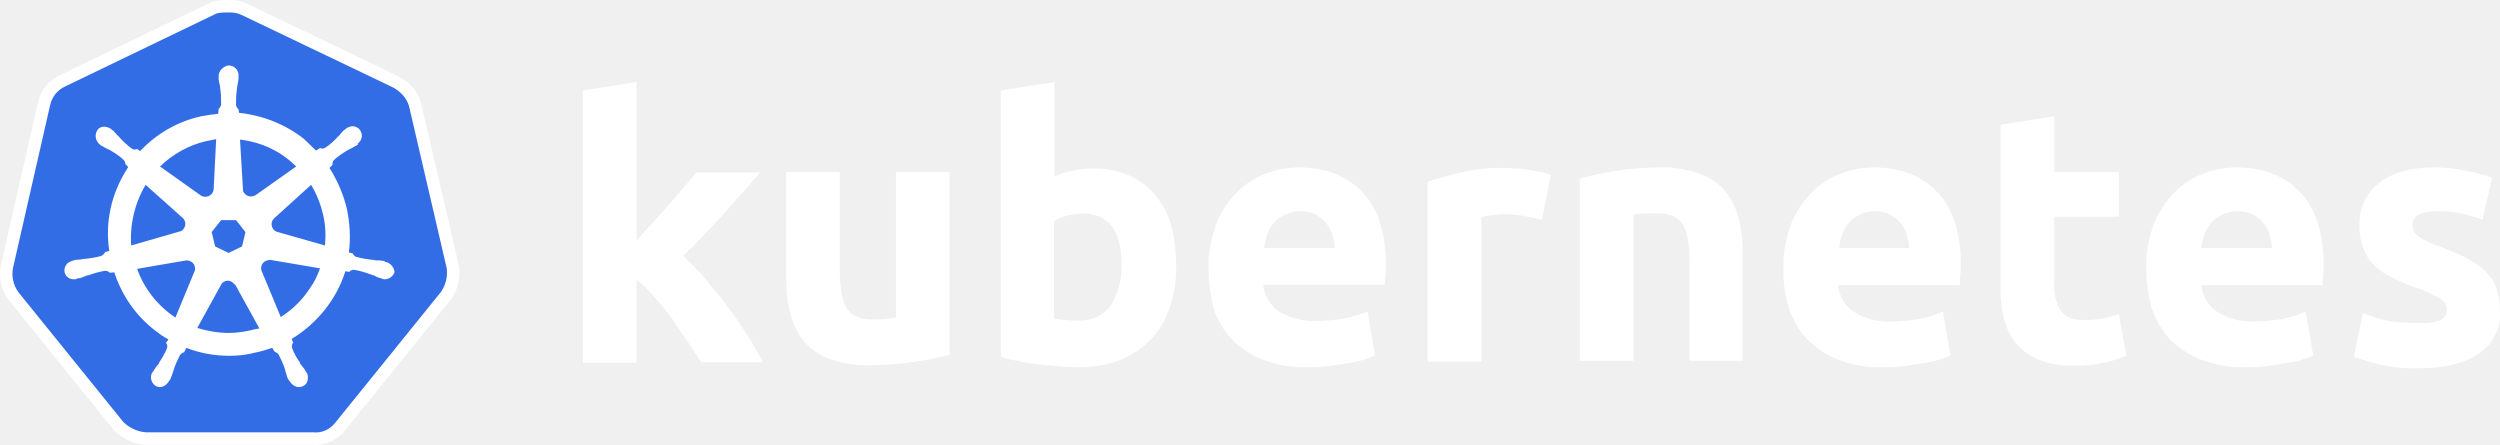
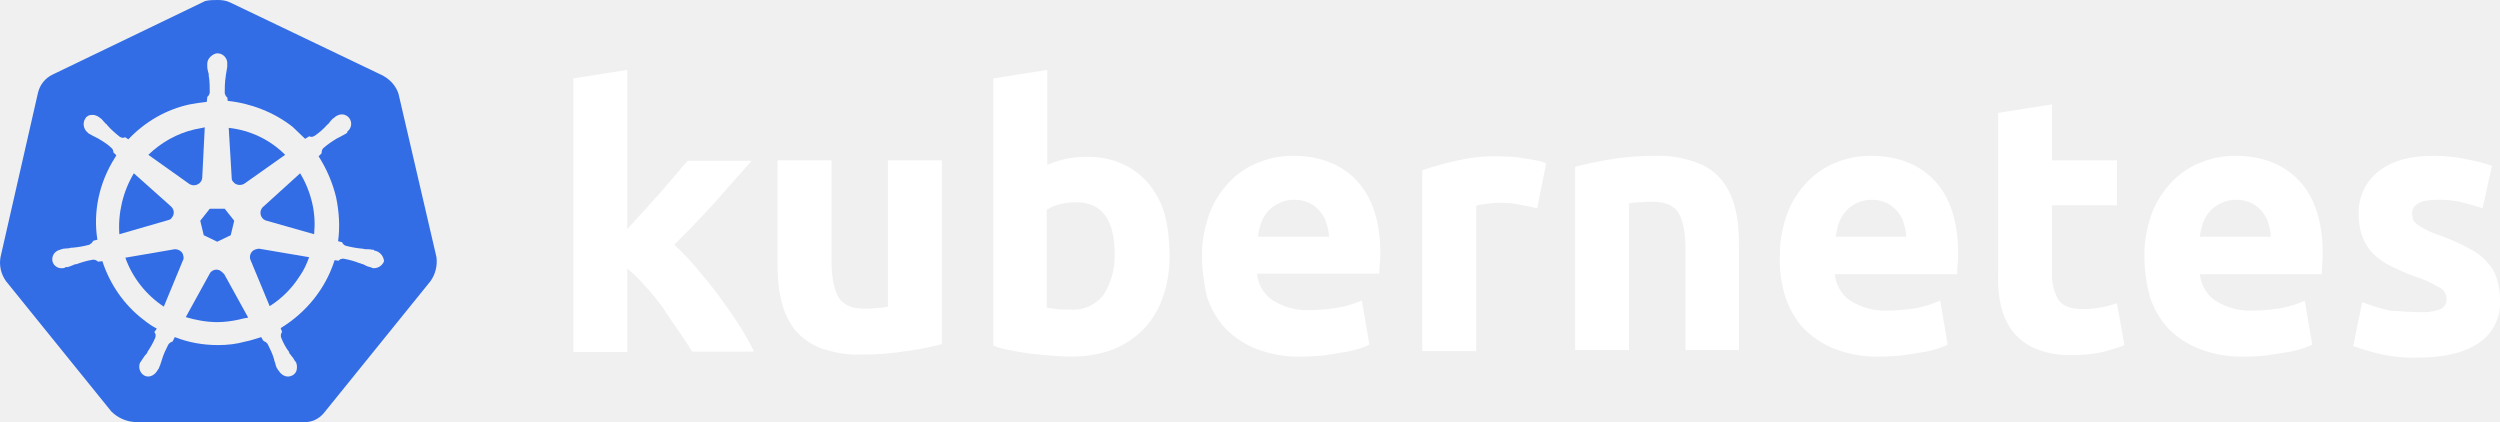
- <svg xmlns="http://www.w3.org/2000/svg" version="1.1" id="Layer_1" x="0px" y="0px" viewBox="0 0 503.1 89.5" style="enable-background:new 0 0 503.1 89.5;" xml:space="preserve">
+ <svg xmlns="http://www.w3.org/2000/svg" version="1.1" id="Layer_1" x="0px" y="0px" viewBox="0 0 500.6 84.5" style="enable-background:new 0 0 500.6 84.5;" xml:space="preserve">
  <style type="text/css">
- 	.st0{fill:#FFFFFF;stroke:#FFFFFF;stroke-width:5;stroke-miterlimit:10;}
- 	.st1{fill:#326DE6;}
- 	.st2{fill:#FFFFFF;}
+ 	.st0{fill:#326DE6;}
+ 	.st1{fill:#FFFFFF;}
</style>
-   <g id="Layer_2">
+   <g id="Layer_2_00000102514858993588710310000000235702368857650080_">
    <g id="Layer_1-2">
-       <path class="st0" d="M82.3,21.3c-0.5-1.6-1.7-2.9-3.2-3.7L48.6,3c-0.8-0.4-1.7-0.5-2.5-0.5c-0.8,0-1.7,0-2.5,0.2L13.1,17.4    c-1.5,0.7-2.6,2-3,3.7L2.6,54c-0.3,1.7,0.1,3.4,1.1,4.8l21.1,26.1c1.2,1.2,2.9,2,4.6,2.1H63c1.8,0.2,3.5-0.6,4.6-2.1l21.1-26.1    c1-1.4,1.4-3.1,1.2-4.8L82.3,21.3z" />
-       <path class="st1" d="M82.3,21.3c-0.5-1.6-1.7-2.9-3.2-3.7L48.6,3c-0.8-0.4-1.7-0.5-2.5-0.5c-0.8,0-1.7,0-2.5,0.2L13.1,17.4    c-1.5,0.7-2.6,2-3,3.7L2.6,54c-0.3,1.7,0.1,3.4,1.1,4.8l21.1,26.1c1.2,1.2,2.9,2,4.6,2.1H63c1.8,0.2,3.5-0.6,4.6-2.1l21.1-26.1    c1-1.4,1.4-3.1,1.2-4.8L82.3,21.3z" />
-       <path class="st2" d="M77.6,52.7L77.6,52.7c-0.1,0-0.2,0-0.2-0.1s-0.2-0.1-0.4-0.1c-0.4-0.1-0.8-0.1-1.2-0.1c-0.2,0-0.4,0-0.6-0.1    h-0.1c-1.1-0.1-2.3-0.3-3.4-0.6c-0.3-0.1-0.6-0.4-0.7-0.7C71.1,51,71,51,71,51l0,0l-0.8-0.2c0.4-2.9,0.2-5.9-0.4-8.8    c-0.7-2.9-1.9-5.7-3.5-8.2l0.6-0.6l0,0v-0.1c0-0.3,0.1-0.7,0.3-0.9c0.9-0.8,1.8-1.4,2.8-2l0,0c0.2-0.1,0.4-0.2,0.6-0.3    c0.4-0.2,0.7-0.4,1.1-0.6c0.1-0.1,0.2-0.1,0.3-0.2S72,29,72,28.9l0,0c0.9-0.7,1.1-1.9,0.4-2.8c-0.3-0.4-0.9-0.7-1.4-0.7    c-0.5,0-1,0.2-1.4,0.5l0,0l-0.1,0.1c-0.1,0.1-0.2,0.2-0.3,0.2c-0.3,0.3-0.6,0.6-0.8,0.9c-0.1,0.2-0.3,0.3-0.4,0.4l0,0    c-0.7,0.8-1.6,1.6-2.5,2.2c-0.2,0.1-0.4,0.2-0.6,0.2c-0.1,0-0.3,0-0.4-0.1h-0.1l-0.8,0.5c-0.8-0.8-1.7-1.6-2.5-2.4    c-3.7-2.9-8.3-4.7-13-5.2l-0.1-0.8l0,0L48,22c-0.3-0.2-0.4-0.5-0.5-0.8c0-1.1,0-2.2,0.2-3.4v-0.1c0-0.2,0.1-0.4,0.1-0.6    c0.1-0.4,0.1-0.8,0.2-1.2v-0.6l0,0c0.1-1-0.7-2-1.7-2.1c-0.6-0.1-1.2,0.2-1.7,0.7c-0.4,0.4-0.6,0.9-0.6,1.4l0,0v0.5    c0,0.4,0.1,0.8,0.2,1.2c0.1,0.2,0.1,0.4,0.1,0.6v0.1c0.2,1.1,0.2,2.2,0.2,3.4c-0.1,0.3-0.2,0.6-0.5,0.8L44,22.1l0,0l-0.1,0.8    c-1.1,0.1-2.2,0.3-3.4,0.5c-4.7,1-9,3.5-12.3,7L27.6,30h-0.1c-0.1,0-0.2,0.1-0.4,0.1c-0.2,0-0.4-0.1-0.6-0.2    c-0.9-0.7-1.8-1.5-2.5-2.3l0,0c-0.1-0.2-0.3-0.3-0.4-0.4c-0.3-0.3-0.5-0.6-0.8-0.9c-0.1-0.1-0.2-0.1-0.3-0.2s-0.1-0.1-0.1-0.1l0,0    c-0.4-0.3-0.9-0.5-1.4-0.5c-0.6,0-1.1,0.2-1.4,0.7c-0.6,0.9-0.4,2.1,0.4,2.8l0,0c0.1,0,0.1,0.1,0.1,0.1s0.2,0.2,0.3,0.2    c0.3,0.2,0.7,0.4,1.1,0.6c0.2,0.1,0.4,0.2,0.6,0.3l0,0c1,0.6,2,1.2,2.8,2c0.2,0.2,0.4,0.6,0.3,0.9V33l0,0l0.6,0.6    c-0.1,0.2-0.2,0.3-0.3,0.5C22.4,39,21.1,44.8,22,50.5l-0.8,0.2l0,0c0,0.1-0.1,0.1-0.1,0.1c-0.1,0.3-0.4,0.5-0.7,0.7    c-1.1,0.3-2.2,0.5-3.4,0.6H17c-0.2,0-0.4,0-0.6,0.1c-0.4,0-0.8,0.1-1.2,0.1c-0.1,0-0.2,0.1-0.4,0.1c-0.1,0-0.1,0-0.2,0.1l0,0    c-1.1,0.2-1.8,1.2-1.6,2.3c0,0,0,0,0,0c0.2,0.9,1.1,1.5,2,1.4c0.2,0,0.3,0,0.5-0.1l0,0c0.1,0,0.1,0,0.1-0.1S15.9,56,16,56    c0.4-0.1,0.8-0.3,1.1-0.4c0.2-0.1,0.4-0.2,0.6-0.2h0.1c1.1-0.4,2.1-0.7,3.3-0.9h0.1c0.3,0,0.6,0.1,0.8,0.3c0.1,0,0.1,0.1,0.1,0.1    l0,0l0.9-0.1c1.5,4.6,4.3,8.7,8.2,11.7c0.9,0.7,1.7,1.3,2.7,1.8L33.4,69l0,0c0,0.1,0.1,0.1,0.1,0.1c0.2,0.3,0.2,0.7,0.1,1    c-0.4,1-1,2-1.6,2.9v0.1c-0.1,0.2-0.2,0.3-0.4,0.5s-0.4,0.6-0.7,1c-0.1,0.1-0.1,0.2-0.2,0.3c0,0,0,0.1-0.1,0.1l0,0    c-0.5,1-0.1,2.2,0.8,2.7c0.2,0.1,0.5,0.2,0.7,0.2c0.8,0,1.5-0.5,1.9-1.2l0,0c0,0,0-0.1,0.1-0.1c0-0.1,0.1-0.2,0.2-0.3    c0.1-0.4,0.3-0.7,0.4-1.1l0.2-0.6l0,0c0.3-1.1,0.8-2.1,1.3-3.1c0.2-0.3,0.5-0.5,0.8-0.6c0.1,0,0.1,0,0.1-0.1l0,0l0.4-0.8    c2.8,1.1,5.7,1.6,8.7,1.6c1.8,0,3.6-0.2,5.4-0.7c1.1-0.2,2.2-0.6,3.2-0.9l0.4,0.7l0,0c0.1,0,0.1,0,0.1,0.1    c0.3,0.1,0.6,0.3,0.8,0.6c0.5,1,1,2,1.3,3.1v0.1l0.2,0.6c0.1,0.4,0.2,0.8,0.4,1.1c0.1,0.1,0.1,0.2,0.2,0.3c0,0,0,0.1,0.1,0.1l0,0    c0.4,0.7,1.1,1.2,1.9,1.2c0.3,0,0.5-0.1,0.8-0.2c0.4-0.2,0.8-0.6,0.9-1.1c0.1-0.5,0.1-1-0.1-1.5l0,0c0-0.1-0.1-0.1-0.1-0.1    c0-0.1-0.1-0.2-0.2-0.3c-0.2-0.4-0.4-0.7-0.7-1c-0.1-0.2-0.2-0.3-0.4-0.5V73c-0.7-0.9-1.2-1.9-1.6-2.9c-0.1-0.3-0.1-0.7,0.1-1    c0-0.1,0.1-0.1,0.1-0.1l0,0l-0.3-0.8c5.1-3.1,9-7.9,10.8-13.6l0.8,0.1l0,0c0.1,0,0.1-0.1,0.1-0.1c0.2-0.2,0.5-0.3,0.8-0.3h0.1    c1.1,0.2,2.2,0.5,3.2,0.9h0.1c0.2,0.1,0.4,0.2,0.6,0.2c0.4,0.2,0.7,0.4,1.1,0.5c0.1,0,0.2,0.1,0.4,0.1c0.1,0,0.1,0,0.2,0.1l0,0    c0.2,0.1,0.3,0.1,0.5,0.1c0.9,0,1.7-0.6,2-1.4C79.3,53.7,78.5,52.9,77.6,52.7z M48.7,49.6L46,50.9l-2.7-1.3l-0.7-2.9l1.9-2.4h3    l1.9,2.4L48.7,49.6z M65,43.1c0.5,2.1,0.6,4.2,0.4,6.3l-9.5-2.7l0,0c-0.9-0.2-1.4-1.1-1.2-2c0.1-0.3,0.2-0.5,0.4-0.7l7.5-6.8    C63.7,39,64.5,41,65,43.1z M59.6,33.5l-8.2,5.8c-0.7,0.4-1.7,0.3-2.2-0.4c-0.2-0.2-0.3-0.4-0.3-0.7l-0.6-10.1    C52.7,28.6,56.6,30.5,59.6,33.5L59.6,33.5z M41.5,28.4l2-0.4L43,38l0,0c0,0.9-0.8,1.6-1.7,1.6c-0.3,0-0.5-0.1-0.8-0.2l-8.3-5.9    C34.8,31,38,29.2,41.5,28.4z M29.3,37.2l7.4,6.6l0,0c0.7,0.6,0.8,1.6,0.2,2.3c-0.2,0.3-0.4,0.4-0.8,0.5l-9.7,2.8    C26.1,45.2,27.1,40.9,29.3,37.2z M27.6,54.1l9.9-1.7c0.8,0,1.6,0.5,1.7,1.3c0.1,0.3,0.1,0.7-0.1,1l0,0l-3.8,9.2    C31.8,61.6,29,58.1,27.6,54.1z M50.3,66.5C48.9,66.8,47.5,67,46,67c-2.1,0-4.3-0.4-6.3-1l4.9-8.9c0.5-0.6,1.3-0.8,2-0.4    c0.3,0.2,0.5,0.4,0.8,0.7l0,0l4.8,8.7C51.6,66.2,51,66.3,50.3,66.5z M62.5,57.8c-1.5,2.4-3.6,4.5-6,6l-3.9-9.4    c-0.2-0.8,0.2-1.6,0.9-1.9c0.3-0.1,0.6-0.2,0.9-0.2l10,1.7C63.9,55.4,63.3,56.7,62.5,57.8z" />
+       <g>
+         <path class="st0" d="M35,49.9l-9.9,1.7c1.4,4,4.2,7.5,7.7,9.8l3.8-9.2c0.2-0.3,0.2-0.7,0.1-1C36.6,50.4,35.8,49.9,35,49.9z" />
+         <path class="st0" d="M38.8,37.1c0.9,0,1.7-0.7,1.7-1.6l0.5-10l-2,0.4c-3.5,0.8-6.7,2.6-9.3,5.1l8.3,5.9     C38.3,37,38.5,37.1,38.8,37.1z" />
+         <path class="st0" d="M34.4,43.6c0.6-0.7,0.5-1.7-0.2-2.3l-7.4-6.6c-2.2,3.7-3.2,8-2.9,12.2l9.7-2.8C34,44,34.2,43.9,34.4,43.6z" />
+         <polygon class="st0" points="40.8,47.1 43.5,48.4 46.2,47.1 46.9,44.2 45,41.8 42,41.8 40.1,44.2    " />
+         <path class="st0" d="M46.7,36.4c0.5,0.7,1.5,0.8,2.2,0.4l8.2-5.8c-3-3-6.9-4.9-11.3-5.4l0.6,10.1C46.4,36,46.5,36.2,46.7,36.4z" />
+         <path class="st0" d="M60.1,34.7l-7.5,6.8c-0.2,0.2-0.3,0.4-0.4,0.7c-0.2,0.9,0.3,1.8,1.2,2l9.5,2.7c0.2-2.1,0.1-4.2-0.4-6.3     C62,38.5,61.2,36.5,60.1,34.7z" />
+         <path class="st0" d="M44.1,54.2c-0.7-0.4-1.5-0.2-2,0.4l-4.9,8.9c2,0.6,4.2,1,6.3,1c1.5,0,2.9-0.2,4.3-0.5     c0.7-0.2,1.3-0.3,1.9-0.4l-4.8-8.7C44.6,54.6,44.4,54.4,44.1,54.2z" />
+         <path class="st0" d="M51,50c-0.7,0.3-1.1,1.1-0.9,1.9l3.9,9.4c2.4-1.5,4.5-3.6,6-6c0.8-1.1,1.4-2.4,1.9-3.8l-10-1.7     C51.6,49.8,51.3,49.9,51,50z" />
+         <path class="st0" d="M87.4,51.5l-7.6-32.7c-0.5-1.6-1.7-2.9-3.2-3.7L46.1,0.5C45.3,0.1,44.4,0,43.6,0c-0.8,0-1.7,0-2.5,0.2     L10.6,14.9c-1.5,0.7-2.6,2-3,3.7L0.1,51.5c-0.3,1.7,0.1,3.4,1.1,4.8l21.1,26.1c1.2,1.2,2.9,2,4.6,2.1h33.6     c1.8,0.2,3.5-0.6,4.6-2.1l21.1-26.1C87.2,54.9,87.6,53.2,87.4,51.5z M74.9,53.7c-0.2,0-0.3,0-0.5-0.1c-0.1-0.1-0.1-0.1-0.2-0.1     c-0.2,0-0.3-0.1-0.4-0.1c-0.4-0.1-0.7-0.3-1.1-0.5c-0.2,0-0.4-0.1-0.6-0.2H72c-1-0.4-2.1-0.7-3.2-0.9h-0.1     c-0.3,0-0.6,0.1-0.8,0.3c0,0,0,0.1-0.1,0.1L67,52.1c-1.8,5.7-5.7,10.5-10.8,13.6l0.3,0.8c0,0-0.1,0-0.1,0.1     c-0.2,0.3-0.2,0.7-0.1,1c0.4,1,0.9,2,1.6,2.9v0.2c0.2,0.2,0.3,0.3,0.4,0.5c0.3,0.3,0.5,0.6,0.7,1c0.1,0.1,0.2,0.2,0.2,0.3     c0,0,0.1,0,0.1,0.1c0.2,0.5,0.2,1,0.1,1.5c-0.1,0.5-0.5,0.9-0.9,1.1c-0.3,0.1-0.5,0.2-0.8,0.2c-0.8,0-1.5-0.5-1.9-1.2     c-0.1,0-0.1-0.1-0.1-0.1c-0.1-0.1-0.1-0.2-0.2-0.3c-0.2-0.3-0.3-0.7-0.4-1.1l-0.2-0.6V72c-0.3-1.1-0.8-2.1-1.3-3.1     c-0.2-0.3-0.5-0.5-0.8-0.6c0-0.1,0-0.1-0.1-0.1l-0.4-0.7c-1,0.3-2.1,0.7-3.2,0.9c-1.8,0.5-3.6,0.7-5.4,0.7c-3,0-5.9-0.5-8.7-1.6     l-0.4,0.8c0,0.1,0,0.1-0.1,0.1c-0.3,0.1-0.6,0.3-0.8,0.6c-0.5,1-1,2-1.3,3.1l-0.2,0.6c-0.1,0.4-0.3,0.7-0.4,1.1     c-0.1,0.1-0.2,0.2-0.2,0.3c-0.1,0-0.1,0.1-0.1,0.1c-0.4,0.7-1.1,1.2-1.9,1.2c-0.2,0-0.5-0.1-0.7-0.2c-0.9-0.5-1.3-1.7-0.8-2.7     c0.1,0,0.1-0.1,0.1-0.1c0.1-0.1,0.1-0.2,0.2-0.3c0.3-0.4,0.5-0.8,0.7-1c0.2-0.2,0.3-0.3,0.4-0.5v-0.1c0.6-0.9,1.2-1.9,1.6-2.9     c0.1-0.3,0.1-0.7-0.1-1c0,0-0.1,0-0.1-0.1l0.5-0.7c-1-0.5-1.8-1.1-2.7-1.8c-3.9-3-6.7-7.1-8.2-11.7l-0.9,0.1c0,0,0-0.1-0.1-0.1     C19.3,52.1,19,52,18.7,52h-0.1c-1.2,0.2-2.2,0.5-3.3,0.9h-0.1c-0.2,0-0.4,0.1-0.6,0.2c-0.3,0.1-0.7,0.3-1.1,0.4     c-0.1,0-0.4-0.1-0.4,0s0,0.1-0.1,0.1c-0.2,0.1-0.3,0.1-0.5,0.1c-0.9,0.1-1.8-0.5-2-1.4c-0.2-1.1,0.5-2.1,1.6-2.3     c0.1-0.1,0.1-0.1,0.2-0.1c0.2,0,0.3-0.1,0.4-0.1c0.4,0,0.8-0.1,1.2-0.1c0.2-0.1,0.4-0.1,0.6-0.1c1.2-0.1,2.3-0.3,3.4-0.6     c0.3-0.2,0.6-0.4,0.7-0.7c0,0,0.1,0,0.1-0.1l0.8-0.2c-0.9-5.7,0.4-11.5,3.5-16.4c0.1-0.2,0.2-0.3,0.3-0.5l-0.6-0.6     c0,0,0,0.1,0,0.1v-0.1l0,0c0-0.3-0.1-0.6-0.3-0.8c-0.8-0.8-1.8-1.4-2.8-2c-0.2-0.1-0.4-0.2-0.6-0.3c-0.4-0.2-0.8-0.4-1.1-0.6     c-0.1,0-0.3-0.2-0.3-0.2s0-0.1-0.1-0.1c-0.8-0.7-1-1.9-0.4-2.8c0.3-0.5,0.8-0.7,1.4-0.7c0.5,0,1,0.2,1.4,0.5c0,0,0,0,0.1,0.1     c0.1,0.1,0.2,0.1,0.3,0.2c0.3,0.3,0.5,0.6,0.8,0.9c0.1,0.1,0.3,0.2,0.4,0.4c0.7,0.8,1.6,1.6,2.5,2.3c0.2,0.1,0.4,0.2,0.6,0.2     c0.2,0,0.3-0.1,0.4-0.1h0.1l0.6,0.4c3.3-3.5,7.6-6,12.3-7c1.2-0.2,2.3-0.4,3.4-0.5l0.1-0.8v-0.2c0.3-0.2,0.4-0.5,0.5-0.8     c0-1.2,0-2.3-0.2-3.4v-0.1c0-0.2,0-0.4-0.1-0.6c-0.1-0.4-0.2-0.8-0.2-1.2v-0.5c0-0.5,0.2-1,0.6-1.4c0.5-0.5,1.1-0.8,1.7-0.7     c1,0.1,1.8,1.1,1.7,2.1v0.6c-0.1,0.4-0.1,0.8-0.2,1.2c0,0.2-0.1,0.4-0.1,0.6v0.1C45,16.5,45,17.6,45,18.7     c0.1,0.3,0.2,0.6,0.5,0.8v-0.1l0.1,0.8c4.7,0.5,9.3,2.3,13,5.2c0.8,0.8,1.7,1.6,2.5,2.4l0.8-0.5H62c0.1,0.1,0.3,0.1,0.4,0.1     c0.2,0,0.4-0.1,0.6-0.2c0.9-0.6,1.8-1.4,2.5-2.2c0.1-0.1,0.3-0.2,0.4-0.4c0.2-0.3,0.5-0.6,0.8-0.9c0.1,0,0.2-0.1,0.3-0.2l0.1-0.1     c0.4-0.3,0.9-0.5,1.4-0.5s1.1,0.3,1.4,0.7c0.7,0.9,0.5,2.1-0.4,2.8c0,0.1,0.1,0.1,0,0.2c-0.1,0.1-0.2,0.1-0.3,0.2     c-0.4,0.2-0.7,0.4-1.1,0.6c-0.2,0.1-0.4,0.2-0.6,0.3c-1,0.6-1.9,1.2-2.8,2c-0.2,0.2-0.3,0.6-0.3,0.9v0.1l-0.6,0.6     c1.6,2.5,2.8,5.3,3.5,8.2c0.6,2.9,0.8,5.9,0.4,8.8l0.8,0.2c0.1,0.3,0.4,0.6,0.7,0.7c1.1,0.3,2.3,0.5,3.4,0.6h0.1     c0.2,0.1,0.4,0.1,0.6,0.1c0.4,0,0.8,0,1.2,0.1c0.2,0,0.4,0,0.4,0.1c0,0.1,0.1,0.1,0.2,0.1c0.9,0.2,1.7,1,1.8,2.1     C76.6,53.1,75.8,53.7,74.9,53.7z" />
+       </g>
      <g id="layer1">
        <g id="text4373">
-           <path id="path2985" class="st2" d="M128.1,48.4c1.1-1.2,2.1-2.4,3.3-3.6c1.1-1.3,2.2-2.5,3.3-3.7c1.1-1.3,2.1-2.4,3-3.5      s1.8-2.1,2.5-2.9H153c-2.6,2.9-5.1,5.8-7.5,8.5c-2.5,2.7-5.1,5.5-8,8.3c1.6,1.5,3.1,3,4.5,4.7c1.5,1.8,3,3.6,4.5,5.6      c1.4,1.9,2.8,3.9,4,5.8c1.2,1.9,2.2,3.7,3,5.3h-12.4c-0.8-1.3-1.7-2.6-2.7-4.1s-2.1-3-3.1-4.6c-1.1-1.5-2.3-3-3.6-4.4      c-1.1-1.3-2.3-2.5-3.6-3.5v16.7h-10.8V18.2l10.8-1.7L128.1,48.4" />
-           <path id="path2987" class="st2" d="M191.1,71.4c-2.3,0.6-4.7,1.1-7.1,1.4c-3,0.5-6.1,0.7-9.1,0.7c-2.8,0.1-5.5-0.4-8.1-1.3      c-2-0.8-3.7-2-5.1-3.6c-1.3-1.7-2.2-3.6-2.7-5.7c-0.6-2.3-0.8-4.8-0.8-7.2V34.6H169v19.9c0,3.5,0.5,6,1.4,7.5s2.6,2.3,5.1,2.3      c0.8,0,1.6,0,2.5-0.1s1.6-0.1,2.3-0.3V34.6h10.8L191.1,71.4" />
-           <path id="path2989" class="st2" d="M225.7,53.4c0-7-2.6-10.4-7.7-10.4c-1.1,0-2.2,0.1-3.3,0.4c-0.9,0.2-1.8,0.6-2.6,1.1v19.6      c0.5,0.1,1.2,0.2,2,0.3c0.8,0.1,1.7,0.1,2.7,0.1c2.6,0.2,5.1-0.9,6.7-3C225,59.1,225.8,56.3,225.7,53.4 M236.7,53.8      c0,2.8-0.4,5.6-1.4,8.3c-0.8,2.4-2.1,4.5-3.8,6.3c-1.8,1.8-3.9,3.2-6.2,4.1c-2.7,1-5.5,1.4-8.4,1.4c-1.3,0-2.7-0.1-4.1-0.2      c-1.4-0.1-2.8-0.3-4.2-0.4c-1.3-0.2-2.6-0.4-3.9-0.7c-1.3-0.2-2.4-0.5-3.3-0.9V18.2l10.8-1.7v19c1.2-0.5,2.5-0.9,3.8-1.2      c1.4-0.3,2.8-0.4,4.2-0.4c2.5,0,4.9,0.4,7.2,1.5c2,0.9,3.8,2.3,5.2,4c1.5,1.9,2.6,4,3.2,6.3C236.4,48.2,236.7,51,236.7,53.8" />
-           <path id="path2991" class="st2" d="M243.2,54c-0.1-3,0.5-6,1.5-8.8c0.9-2.4,2.3-4.5,4.1-6.4c1.7-1.7,3.6-3,5.8-3.8      c2.2-0.9,4.5-1.3,6.8-1.3c5.4,0,9.7,1.7,12.8,5c3.1,3.3,4.7,8.2,4.7,14.5c0,0.6,0,1.3-0.1,2.1s-0.1,1.4-0.1,2h-24.5      c0.2,2.1,1.3,4.1,3.1,5.3c2.2,1.4,4.8,2.1,7.4,2c1.9,0,3.9-0.2,5.8-0.5c1.6-0.3,3.2-0.8,4.7-1.4l1.5,8.8      c-0.7,0.4-1.5,0.6-2.3,0.9c-1.1,0.3-2.2,0.6-3.3,0.7c-1.2,0.2-2.4,0.4-3.8,0.6c-1.3,0.1-2.7,0.2-4.1,0.2c-3.1,0.1-6.1-0.4-9-1.5      c-2.4-0.9-4.5-2.3-6.3-4.1c-1.7-1.8-2.9-4-3.7-6.3C243.6,59.3,243.2,56.7,243.2,54 M268.6,49.9c0-0.9-0.2-1.8-0.5-2.7      c-0.2-0.9-0.7-1.6-1.2-2.3c-0.6-0.7-1.3-1.3-2.1-1.7c-1-0.5-2-0.7-3.1-0.7c-1.1,0-2.1,0.2-3.1,0.7c-0.8,0.4-1.6,0.9-2.2,1.6      c-0.6,0.7-1.1,1.5-1.4,2.4c-0.3,0.9-0.5,1.8-0.6,2.7L268.6,49.9" />
-           <path id="path2993" class="st2" d="M310.3,44.2c-1-0.2-2.1-0.5-3.4-0.7c-1.4-0.3-2.8-0.4-4.2-0.4c-0.8,0-1.6,0.1-2.5,0.2      c-0.7,0.1-1.4,0.2-2.1,0.4v29.1h-10.8V36.6c2.2-0.8,4.5-1.4,6.8-1.9c2.9-0.7,5.9-1,8.8-0.9c0.7,0,1.4,0.1,2.1,0.1      c0.8,0,1.6,0.1,2.5,0.3c0.8,0.1,1.6,0.2,2.5,0.4c0.7,0.1,1.4,0.3,2.1,0.6L310.3,44.2" />
-           <path id="path2995" class="st2" d="M317.9,35.9c2.3-0.6,4.7-1.1,7.1-1.5c3-0.5,6.1-0.7,9.1-0.7c2.7-0.1,5.4,0.4,8,1.3      c2,0.7,3.8,1.9,5.1,3.5c1.3,1.6,2.2,3.5,2.7,5.5c0.6,2.3,0.8,4.7,0.8,7.1v21.5H340V52.5c0-3.5-0.5-5.9-1.4-7.4      c-0.9-1.4-2.6-2.2-5.1-2.2c-0.8,0-1.6,0-2.5,0.1c-0.9,0-1.6,0.1-2.3,0.2v29.4h-10.8L317.9,35.9" />
-           <path id="path2997" class="st2" d="M358.9,54c-0.1-3,0.5-6,1.5-8.8c0.9-2.4,2.3-4.5,4.1-6.4c1.7-1.7,3.6-3,5.8-3.8      c2.2-0.9,4.5-1.3,6.8-1.3c5.4,0,9.7,1.7,12.8,5c3.1,3.3,4.7,8.2,4.7,14.6c0,0.6,0,1.3-0.1,2.1s-0.1,1.4-0.1,2h-24.5      c0.2,2.1,1.3,4.1,3.1,5.3c2.2,1.4,4.8,2.1,7.4,2c1.9,0,3.9-0.2,5.8-0.5c1.6-0.3,3.2-0.8,4.8-1.5l1.5,8.8      c-0.7,0.4-1.5,0.6-2.3,0.9c-1.1,0.3-2.2,0.6-3.3,0.7c-1.2,0.2-2.4,0.4-3.8,0.6c-1.3,0.1-2.7,0.2-4.1,0.2c-3.1,0.1-6.1-0.4-9-1.5      c-2.4-0.9-4.5-2.3-6.3-4.1c-1.7-1.8-2.9-4-3.7-6.3C359.2,59.3,358.8,56.6,358.9,54 M384.2,49.9c0-0.9-0.2-1.8-0.5-2.7      c-0.2-0.9-0.7-1.6-1.2-2.3c-0.6-0.7-1.3-1.3-2.1-1.7c-1-0.5-2-0.7-3.1-0.7c-1.1,0-2.1,0.2-3.1,0.7c-0.8,0.4-1.5,0.9-2.1,1.6      c-0.6,0.7-1.1,1.5-1.4,2.4c-0.3,0.9-0.5,1.8-0.6,2.7L384.2,49.9" />
-           <path id="path2999" class="st2" d="M402.6,25.1l10.8-1.7v11.2h13v9h-13V57c-0.1,1.9,0.3,3.8,1.2,5.4c0.8,1.3,2.4,2,4.9,2      c1.2,0,2.4-0.1,3.5-0.3c1.2-0.2,2.3-0.5,3.4-0.9l1.5,8.4c-1.4,0.6-2.9,1-4.4,1.4c-1.9,0.4-3.9,0.6-5.9,0.6      c-2.5,0.1-5-0.3-7.3-1.2c-1.8-0.7-3.4-1.9-4.6-3.3c-1.2-1.5-2-3.3-2.5-5.2c-0.5-2.2-0.7-4.5-0.6-6.7V25.1" />
-           <path id="path3001" class="st2" d="M431.9,54c-0.1-3,0.5-6,1.5-8.8c0.9-2.4,2.3-4.5,4.1-6.4c1.7-1.7,3.6-3,5.8-3.8      c2.2-0.9,4.5-1.3,6.8-1.3c5.4,0,9.7,1.7,12.8,5s4.7,8.2,4.7,14.6c0,0.6,0,1.3-0.1,2.1c0,0.8-0.1,1.4-0.1,2H443      c0.2,2.1,1.3,4.1,3.1,5.3c2.2,1.4,4.8,2.1,7.4,2c1.9,0,3.9-0.2,5.8-0.5c1.6-0.3,3.2-0.8,4.7-1.5l1.5,8.8      c-0.7,0.4-1.5,0.6-2.3,0.9c-1.1,0.3-2.2,0.6-3.3,0.7c-1.2,0.2-2.4,0.4-3.8,0.6c-1.3,0.1-2.7,0.2-4.1,0.2c-3.1,0.1-6.1-0.4-9-1.5      c-2.4-0.9-4.5-2.3-6.3-4.1c-1.7-1.8-2.9-4-3.7-6.3C432.3,59.3,431.9,56.6,431.9,54 M457.2,49.9c0-0.9-0.2-1.8-0.5-2.7      c-0.2-0.9-0.7-1.6-1.2-2.3c-0.6-0.7-1.3-1.3-2.1-1.7c-1-0.5-2-0.7-3.1-0.7c-1.1,0-2.1,0.2-3.1,0.7c-0.8,0.4-1.6,0.9-2.2,1.6      c-0.6,0.7-1.1,1.5-1.4,2.4c-0.3,0.9-0.5,1.8-0.6,2.7L457.2,49.9" />
-           <path id="path3003" class="st2" d="M487,65c1.4,0.1,2.9-0.1,4.2-0.6c0.8-0.4,1.3-1.3,1.2-2.2c-0.1-1-0.7-1.9-1.6-2.2      c-1.5-0.9-3.2-1.7-4.9-2.2c-1.7-0.6-3.2-1.3-4.6-2c-1.3-0.6-2.4-1.4-3.5-2.4c-1-1-1.7-2.1-2.2-3.4c-0.6-1.5-0.8-3.1-0.8-4.7      c-0.1-3.3,1.4-6.5,4-8.5c2.7-2.1,6.3-3.1,10.9-3.1c2.2,0,4.5,0.2,6.7,0.7c1.7,0.3,3.4,0.7,5.1,1.3l-1.9,8.5      c-1.4-0.5-2.7-0.8-4.1-1.2c-1.6-0.4-3.3-0.5-4.9-0.5c-3.4,0-5.1,0.9-5.1,2.8c0,0.4,0.1,0.8,0.2,1.2c0.2,0.4,0.5,0.7,0.9,1      c0.4,0.3,1,0.6,1.7,1c0.7,0.4,1.7,0.8,2.9,1.2c2,0.7,4,1.6,5.8,2.6c1.4,0.7,2.6,1.6,3.6,2.8c0.9,0.9,1.5,2,1.9,3.3      c0.4,1.4,0.6,2.8,0.6,4.2c0.2,3.4-1.4,6.7-4.3,8.6c-2.8,1.9-6.8,2.9-12,2.9c-2.9,0.1-5.7-0.2-8.5-0.9c-1.6-0.4-3.1-0.9-4.6-1.4      l1.8-8.8c1.8,0.7,3.7,1.3,5.6,1.7C483.1,64.8,485,65,487,65" />
+           <path id="path2985" class="st1" d="M125.6,45.9c1.1-1.2,2.1-2.4,3.3-3.6c1.1-1.3,2.2-2.5,3.3-3.7c1.1-1.3,2.1-2.4,3-3.5      s1.8-2.1,2.5-2.9h12.8c-2.6,2.9-5.1,5.8-7.5,8.5c-2.5,2.7-5.1,5.5-8,8.3c1.6,1.5,3.1,3,4.5,4.7c1.5,1.8,3,3.6,4.5,5.6      c1.4,1.9,2.8,3.9,4,5.8s2.2,3.7,3,5.3h-12.4c-0.8-1.3-1.7-2.6-2.7-4.1s-2.1-3-3.1-4.6c-1.1-1.5-2.3-3-3.6-4.4      c-1.1-1.3-2.3-2.5-3.6-3.5v16.7h-10.8V15.7l10.8-1.7L125.6,45.9" />
+           <path id="path2987" class="st1" d="M188.6,68.9c-2.3,0.6-4.7,1.1-7.1,1.4c-3,0.5-6.1,0.7-9.1,0.7c-2.8,0.1-5.5-0.4-8.1-1.3      c-2-0.8-3.7-2-5.1-3.6c-1.3-1.7-2.2-3.6-2.7-5.7c-0.6-2.3-0.8-4.8-0.8-7.2V32.1h10.8V52c0,3.5,0.5,6,1.4,7.5s2.6,2.3,5.1,2.3      c0.8,0,1.6,0,2.5-0.1s1.6-0.1,2.3-0.3V32.1h10.8V68.9" />
+           <path id="path2989" class="st1" d="M223.2,50.9c0-7-2.6-10.4-7.7-10.4c-1.1,0-2.2,0.1-3.3,0.4c-0.9,0.2-1.8,0.6-2.6,1.1v19.6      c0.5,0.1,1.2,0.2,2,0.3c0.8,0.1,1.7,0.1,2.7,0.1c2.6,0.2,5.1-0.9,6.7-3C222.5,56.6,223.3,53.8,223.2,50.9 M234.2,51.3      c0,2.8-0.4,5.6-1.4,8.3c-0.8,2.4-2.1,4.5-3.8,6.3c-1.8,1.8-3.9,3.2-6.2,4.1c-2.7,1-5.5,1.4-8.4,1.4c-1.3,0-2.7-0.1-4.1-0.2      c-1.4-0.1-2.8-0.3-4.2-0.4c-1.3-0.2-2.6-0.4-3.9-0.7c-1.3-0.2-2.4-0.5-3.3-0.9V15.7l10.8-1.7v19c1.2-0.5,2.5-0.9,3.8-1.2      c1.4-0.3,2.8-0.4,4.2-0.4c2.5,0,4.9,0.4,7.2,1.5c2,0.9,3.8,2.3,5.2,4c1.5,1.9,2.6,4,3.2,6.3C233.9,45.7,234.2,48.5,234.2,51.3" />
+           <path id="path2991" class="st1" d="M240.7,51.5c-0.1-3,0.5-6,1.5-8.8c0.9-2.4,2.3-4.5,4.1-6.4c1.7-1.7,3.6-3,5.8-3.8      c2.2-0.9,4.5-1.3,6.8-1.3c5.4,0,9.7,1.7,12.8,5c3.1,3.3,4.7,8.2,4.7,14.5c0,0.6,0,1.3-0.1,2.1s-0.1,1.4-0.1,2h-24.5      c0.2,2.1,1.3,4.1,3.1,5.3c2.2,1.4,4.8,2.1,7.4,2c1.9,0,3.9-0.2,5.8-0.5c1.6-0.3,3.2-0.8,4.7-1.4l1.5,8.8      c-0.7,0.4-1.5,0.6-2.3,0.9c-1.1,0.3-2.2,0.6-3.3,0.7c-1.2,0.2-2.4,0.4-3.8,0.6c-1.3,0.1-2.7,0.2-4.1,0.2c-3.1,0.1-6.1-0.4-9-1.5      c-2.4-0.9-4.5-2.3-6.3-4.1c-1.7-1.8-2.9-4-3.7-6.3C241.1,56.8,240.7,54.2,240.7,51.5 M266.1,47.4c0-0.9-0.2-1.8-0.5-2.7      c-0.2-0.9-0.7-1.6-1.2-2.3c-0.6-0.7-1.3-1.3-2.1-1.7c-1-0.5-2-0.7-3.1-0.7s-2.1,0.2-3.1,0.7c-0.8,0.4-1.6,0.9-2.2,1.6      c-0.6,0.7-1.1,1.5-1.4,2.4c-0.3,0.9-0.5,1.8-0.6,2.7H266.1" />
+           <path id="path2993" class="st1" d="M307.8,41.7c-1-0.2-2.1-0.5-3.4-0.7c-1.4-0.3-2.8-0.4-4.2-0.4c-0.8,0-1.6,0.1-2.5,0.2      c-0.7,0.1-1.4,0.2-2.1,0.4v29.1h-10.8V34.1c2.2-0.8,4.5-1.4,6.8-1.9c2.9-0.7,5.9-1,8.8-0.9c0.7,0,1.4,0.1,2.1,0.1      c0.8,0,1.6,0.1,2.5,0.3c0.8,0.1,1.6,0.2,2.5,0.4c0.7,0.1,1.4,0.3,2.1,0.6L307.8,41.7" />
+           <path id="path2995" class="st1" d="M315.4,33.4c2.3-0.6,4.7-1.1,7.1-1.5c3-0.5,6.1-0.7,9.1-0.7c2.7-0.1,5.4,0.4,8,1.3      c2,0.7,3.8,1.9,5.1,3.5c1.3,1.6,2.2,3.5,2.7,5.5c0.6,2.3,0.8,4.7,0.8,7.1v21.5h-10.7V50c0-3.5-0.5-5.9-1.4-7.4      c-0.9-1.4-2.6-2.2-5.1-2.2c-0.8,0-1.6,0-2.5,0.1c-0.9,0-1.6,0.1-2.3,0.2v29.4h-10.8L315.4,33.4" />
+           <path id="path2997" class="st1" d="M356.4,51.5c-0.1-3,0.5-6,1.5-8.8c0.9-2.4,2.3-4.5,4.1-6.4c1.7-1.7,3.6-3,5.8-3.8      c2.2-0.9,4.5-1.3,6.8-1.3c5.4,0,9.7,1.7,12.8,5c3.1,3.3,4.7,8.2,4.7,14.6c0,0.6,0,1.3-0.1,2.1s-0.1,1.4-0.1,2h-24.5      c0.2,2.1,1.3,4.1,3.1,5.3c2.2,1.4,4.8,2.1,7.4,2c1.9,0,3.9-0.2,5.8-0.5c1.6-0.3,3.2-0.8,4.8-1.5L390,69      c-0.7,0.4-1.5,0.6-2.3,0.9c-1.1,0.3-2.2,0.6-3.3,0.7c-1.2,0.2-2.4,0.4-3.8,0.6c-1.3,0.1-2.7,0.2-4.1,0.2c-3.1,0.1-6.1-0.4-9-1.5      c-2.4-0.9-4.5-2.3-6.3-4.1c-1.7-1.8-2.9-4-3.7-6.3C356.7,56.8,356.3,54.1,356.4,51.5 M381.7,47.4c0-0.9-0.2-1.8-0.5-2.7      c-0.2-0.9-0.7-1.6-1.2-2.3c-0.6-0.7-1.3-1.3-2.1-1.7c-1-0.5-2-0.7-3.1-0.7s-2.1,0.2-3.1,0.7c-0.8,0.4-1.5,0.9-2.1,1.6      c-0.6,0.7-1.1,1.5-1.4,2.4s-0.5,1.8-0.6,2.7H381.7" />
+           <path id="path2999" class="st1" d="M400.1,22.6l10.8-1.7v11.2h13v9h-13v13.4c-0.1,1.9,0.3,3.8,1.2,5.4c0.8,1.3,2.4,2,4.9,2      c1.2,0,2.4-0.1,3.5-0.3c1.2-0.2,2.3-0.5,3.4-0.9l1.5,8.4c-1.4,0.6-2.9,1-4.4,1.4c-1.9,0.4-3.9,0.6-5.9,0.6      c-2.5,0.1-5-0.3-7.3-1.2c-1.8-0.7-3.4-1.9-4.6-3.3c-1.2-1.5-2-3.3-2.5-5.2c-0.5-2.2-0.7-4.5-0.6-6.7V22.6" />
+           <path id="path3001" class="st1" d="M429.4,51.5c-0.1-3,0.5-6,1.5-8.8c0.9-2.4,2.3-4.5,4.1-6.4c1.7-1.7,3.6-3,5.8-3.8      c2.2-0.9,4.5-1.3,6.8-1.3c5.4,0,9.7,1.7,12.8,5s4.7,8.2,4.7,14.6c0,0.6,0,1.3-0.1,2.1c0,0.8-0.1,1.4-0.1,2h-24.4      c0.2,2.1,1.3,4.1,3.1,5.3c2.2,1.4,4.8,2.1,7.4,2c1.9,0,3.9-0.2,5.8-0.5c1.6-0.3,3.2-0.8,4.7-1.5L463,69      c-0.7,0.4-1.5,0.6-2.3,0.9c-1.1,0.3-2.2,0.6-3.3,0.7c-1.2,0.2-2.4,0.4-3.8,0.6c-1.3,0.1-2.7,0.2-4.1,0.2c-3.1,0.1-6.1-0.4-9-1.5      c-2.4-0.9-4.5-2.3-6.3-4.1c-1.7-1.8-2.9-4-3.7-6.3C429.8,56.8,429.4,54.1,429.4,51.5 M454.7,47.4c0-0.9-0.2-1.8-0.5-2.7      c-0.2-0.9-0.7-1.6-1.2-2.3c-0.6-0.7-1.3-1.3-2.1-1.7c-1-0.5-2-0.7-3.1-0.7s-2.1,0.2-3.1,0.7c-0.8,0.4-1.6,0.9-2.2,1.6      c-0.6,0.7-1.1,1.5-1.4,2.4s-0.5,1.8-0.6,2.7H454.7" />
+           <path id="path3003" class="st1" d="M484.5,62.5c1.4,0.1,2.9-0.1,4.2-0.6c0.8-0.4,1.3-1.3,1.2-2.2c-0.1-1-0.7-1.9-1.6-2.2      c-1.5-0.9-3.2-1.7-4.9-2.2c-1.7-0.6-3.2-1.3-4.6-2c-1.3-0.6-2.4-1.4-3.5-2.4c-1-1-1.7-2.1-2.2-3.4c-0.6-1.5-0.8-3.1-0.8-4.7      c-0.1-3.3,1.4-6.5,4-8.5c2.7-2.1,6.3-3.1,10.9-3.1c2.2,0,4.5,0.2,6.7,0.7c1.7,0.3,3.4,0.7,5.1,1.3l-1.9,8.5      c-1.4-0.5-2.7-0.8-4.1-1.2c-1.6-0.4-3.3-0.5-4.9-0.5c-3.4,0-5.1,0.9-5.1,2.8c0,0.4,0.1,0.8,0.2,1.2c0.2,0.4,0.5,0.7,0.9,1      s1,0.6,1.7,1s1.7,0.8,2.9,1.2c2,0.7,4,1.6,5.8,2.6c1.4,0.7,2.6,1.6,3.6,2.8c0.9,0.9,1.5,2,1.9,3.3c0.4,1.4,0.6,2.8,0.6,4.2      c0.2,3.4-1.4,6.7-4.3,8.6c-2.8,1.9-6.8,2.9-12,2.9c-2.9,0.1-5.7-0.2-8.5-0.9c-1.6-0.4-3.1-0.9-4.6-1.4l1.8-8.8      c1.8,0.7,3.7,1.3,5.6,1.7C480.6,62.3,482.5,62.5,484.5,62.5" />
        </g>
      </g>
    </g>
  </g>
</svg>
